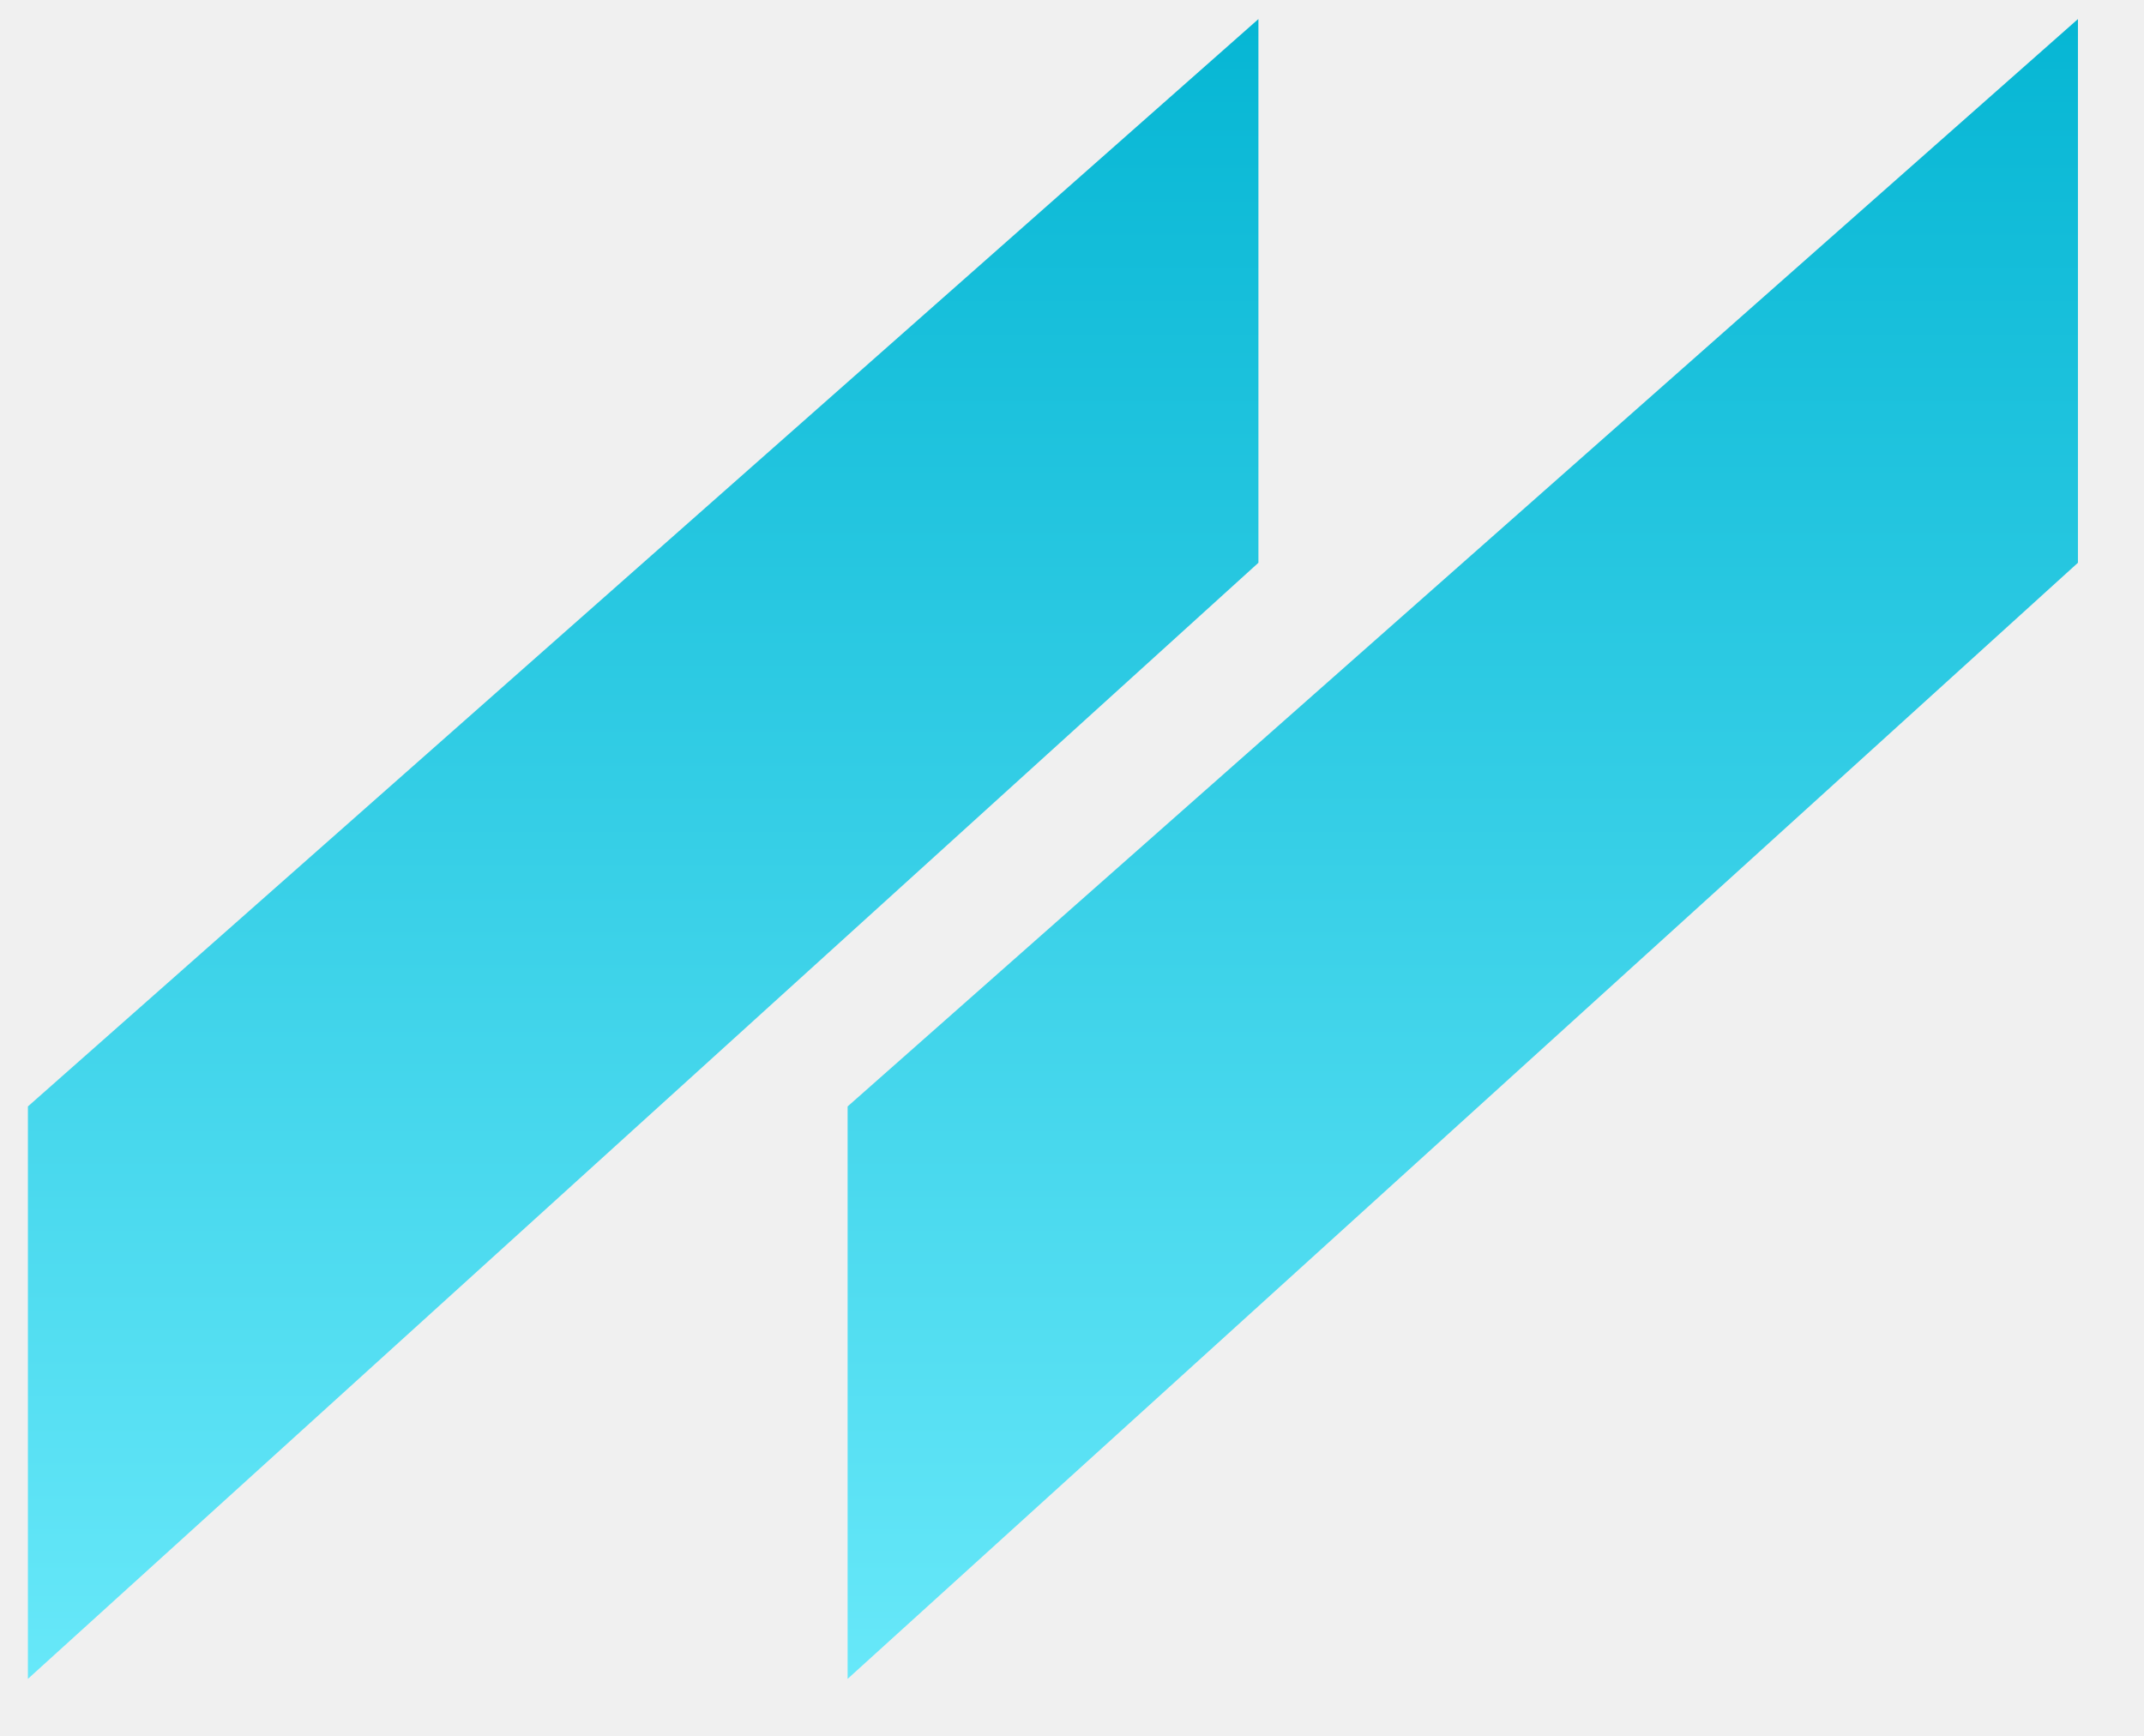
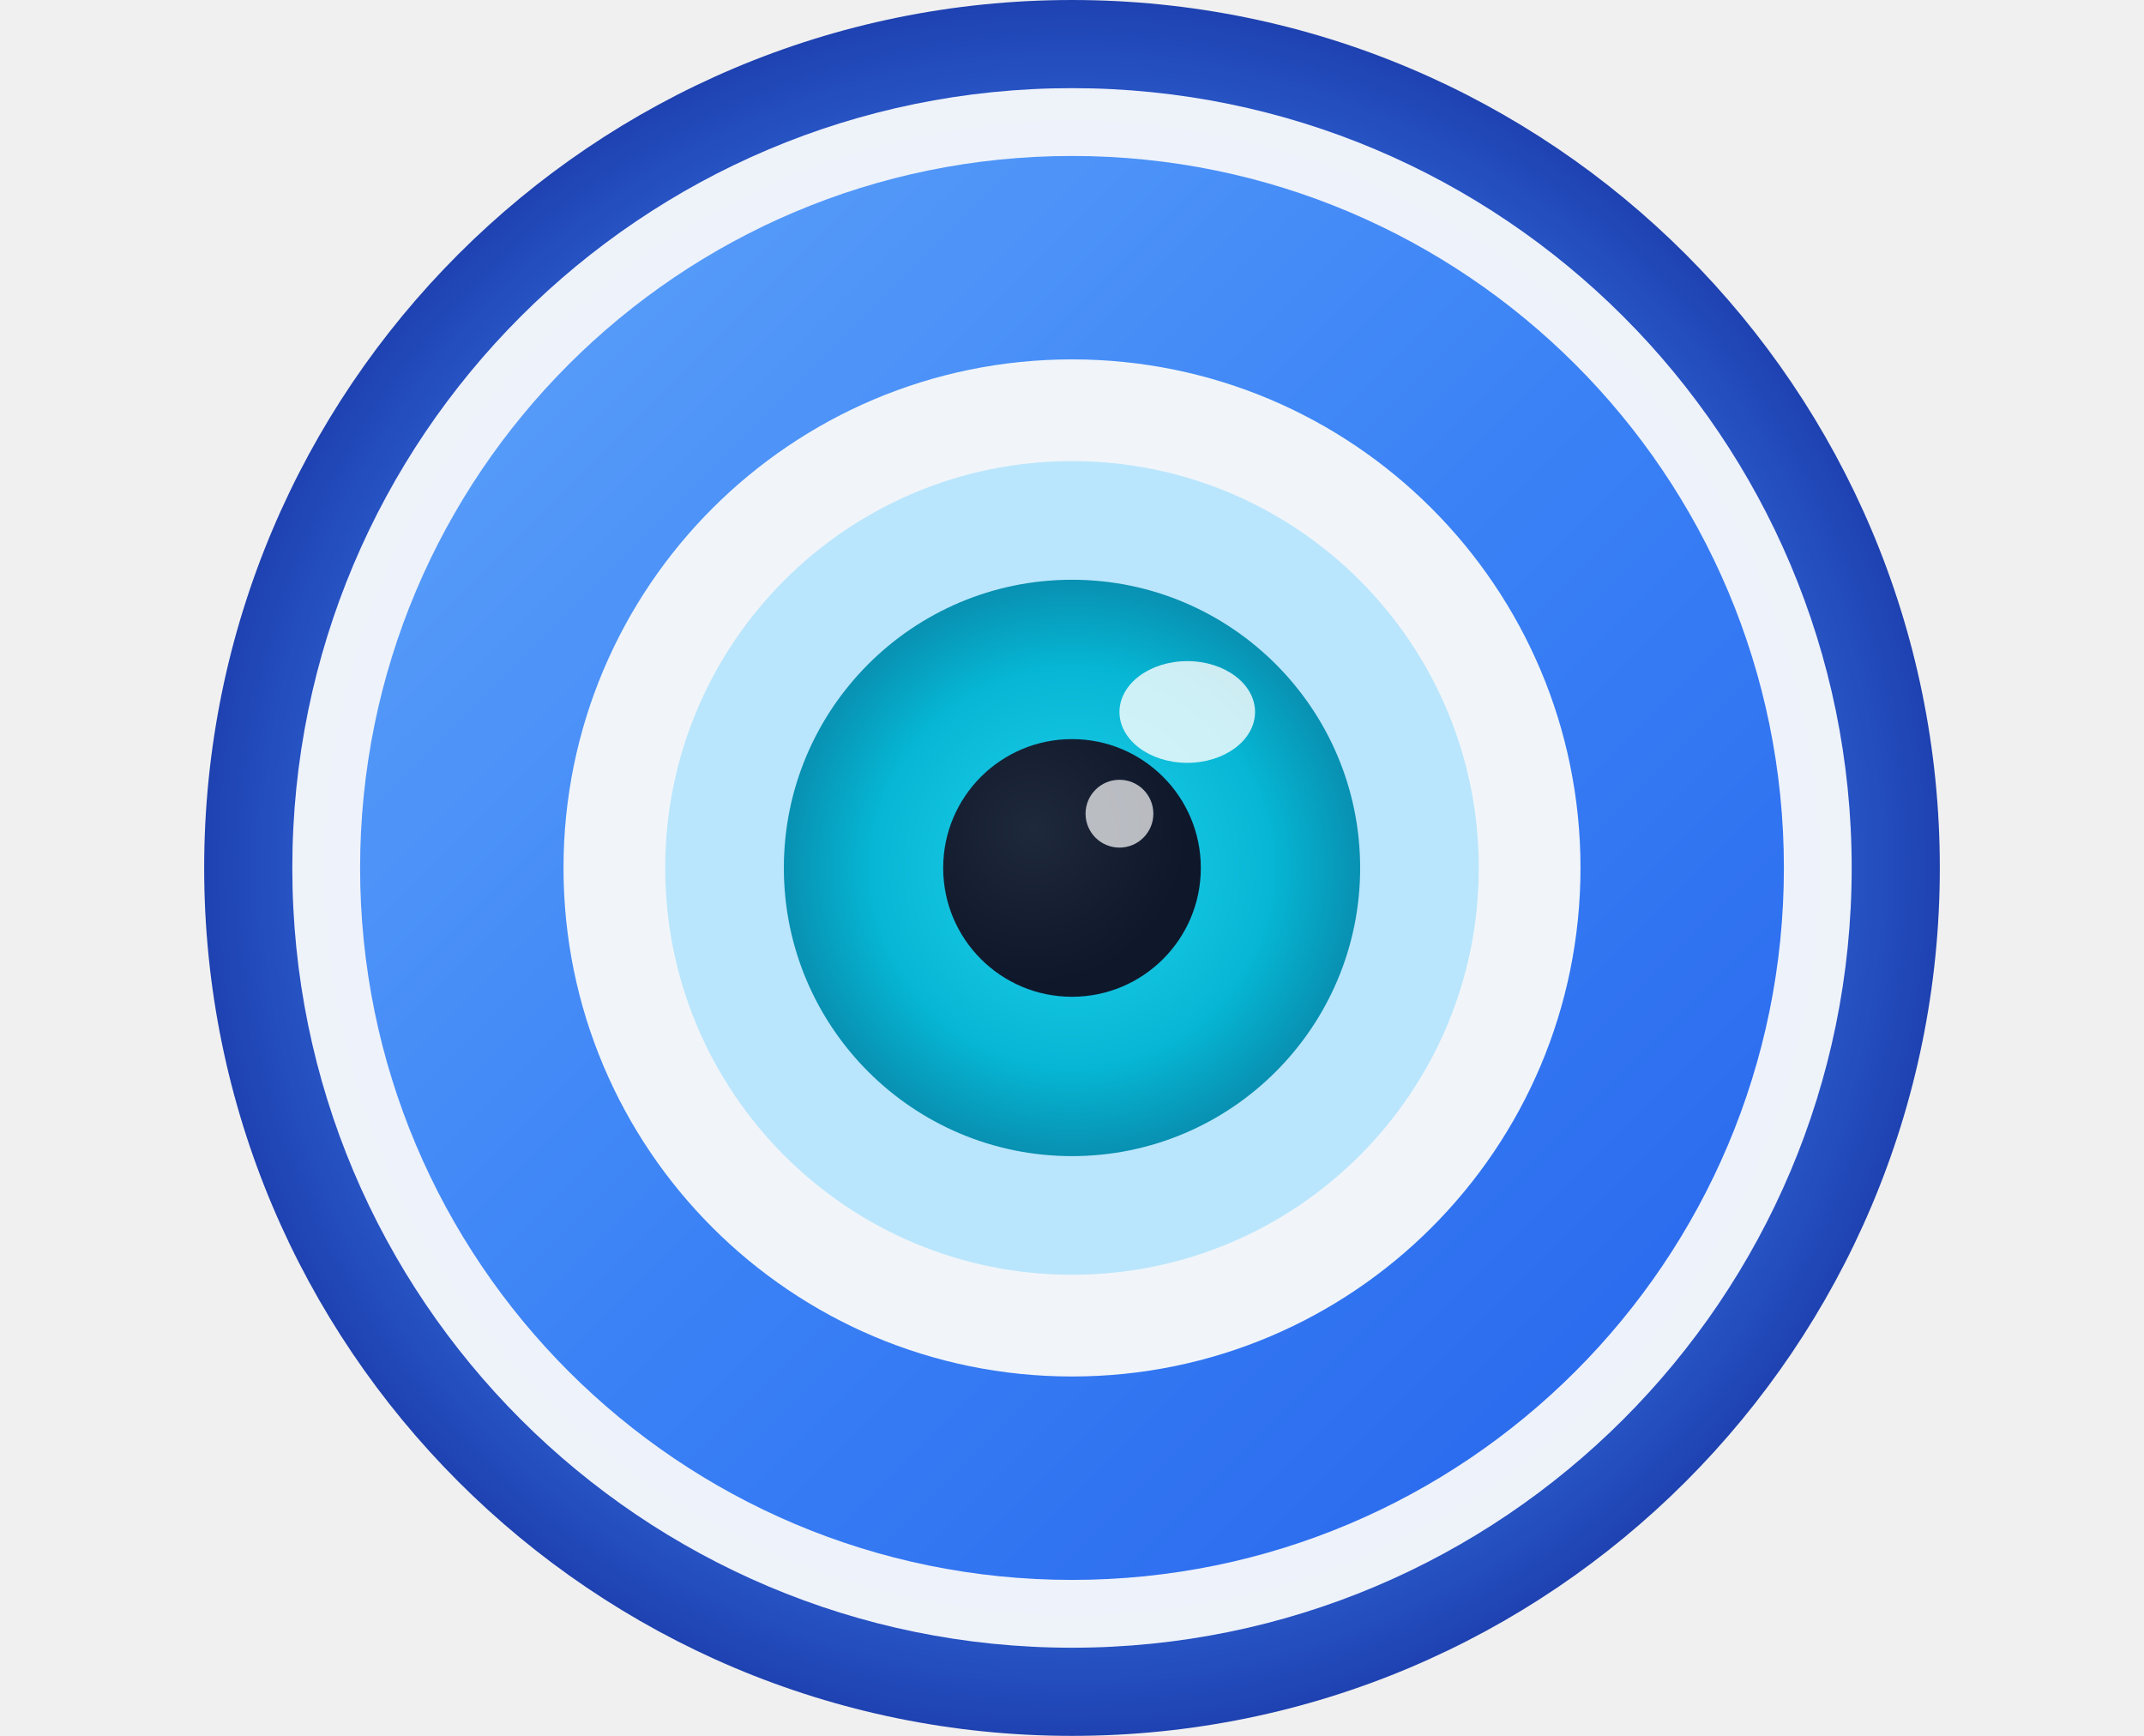
- <svg xmlns="http://www.w3.org/2000/svg" xmlns:xlink="http://www.w3.org/1999/xlink" version="1.1" preserveAspectRatio="xMidYMid meet" viewBox="344.564 330.278 111.737 91.218" width="53.87" height="43.61">
+ <svg xmlns="http://www.w3.org/2000/svg" width="53.87" height="43.61" viewBox="0 0 512 512">
  <defs>
-     <path d="M453.3 331.28L453.3 359.85L388.64 418.5L388.64 388.42L453.3 331.28Z" id="aFZf6T5ED" />
-     <linearGradient id="gradientb2ThqnP5Op" gradientUnits="userSpaceOnUse" x1="420.97" y1="331.28" x2="420.97" y2="418.5">
-       <stop style="stop-color: #06b6d4;stop-opacity: 1" offset="0%" />
-       <stop style="stop-color: #67e8f9;stop-opacity: 1" offset="100%" />
+     <radialGradient id="mainGrad" cx="50%" cy="50%" r="50%">
+       <stop offset="0%" style="stop-color:#1e3a8a;stop-opacity:1" />
+       <stop offset="60%" style="stop-color:#3b82f6;stop-opacity:1" />
+       <stop offset="100%" style="stop-color:#1e40af;stop-opacity:1" />
+     </radialGradient>
+     <linearGradient id="outerGrad" x1="0%" y1="0%" x2="100%" y2="100%">
+       <stop offset="0%" style="stop-color:#60a5fa;stop-opacity:1" />
+       <stop offset="50%" style="stop-color:#3b82f6;stop-opacity:1" />
+       <stop offset="100%" style="stop-color:#2563eb;stop-opacity:1" />
    </linearGradient>
-     <path d="M410.23 331.28L410.23 359.85L345.56 418.5L345.56 388.42L410.23 331.28Z" id="a9fehgwfM" />
-     <linearGradient id="gradientk1wNV9Ostb" gradientUnits="userSpaceOnUse" x1="377.89" y1="331.28" x2="377.89" y2="418.5">
-       <stop style="stop-color: #06b6d4;stop-opacity: 1" offset="0%" />
-       <stop style="stop-color: #67e8f9;stop-opacity: 1" offset="100%" />
-     </linearGradient>
+     <radialGradient id="eyeGrad" cx="50%" cy="50%" r="50%">
+       <stop offset="0%" style="stop-color:#22d3ee;stop-opacity:1" />
+       <stop offset="70%" style="stop-color:#06b6d4;stop-opacity:1" />
+       <stop offset="100%" style="stop-color:#0891b2;stop-opacity:1" />
+     </radialGradient>
+     <radialGradient id="pupilGrad" cx="35%" cy="35%" r="60%">
+       <stop offset="0%" style="stop-color:#1e293b;stop-opacity:1" />
+       <stop offset="100%" style="stop-color:#0f172a;stop-opacity:1" />
+     </radialGradient>
  </defs>
-   <g>
-     <g>
-       <use xlink:href="#aFZf6T5ED" opacity="1" fill="url(#gradientb2ThqnP5Op)" />
-     </g>
-     <g>
-       <use xlink:href="#a9fehgwfM" opacity="1" fill="url(#gradientk1wNV9Ostb)" />
-     </g>
-   </g>
+   <circle cx="256" cy="256" r="256" fill="url(#mainGrad)" />
+   <circle cx="256" cy="256" r="230" fill="#f8fafc" opacity="0.95" />
+   <circle cx="256" cy="256" r="210" fill="url(#outerGrad)" />
+   <circle cx="256" cy="256" r="150" fill="#f1f5f9" />
+   <circle cx="256" cy="256" r="120" fill="#bae6fd" />
+   <circle cx="256" cy="256" r="85" fill="url(#eyeGrad)" />
+   <ellipse cx="290" cy="210" rx="20" ry="15" fill="white" opacity="0.8" />
+   <circle cx="256" cy="256" r="38" fill="url(#pupilGrad)" />
+   <circle cx="270" cy="240" r="10" fill="white" opacity="0.7" />
</svg>
